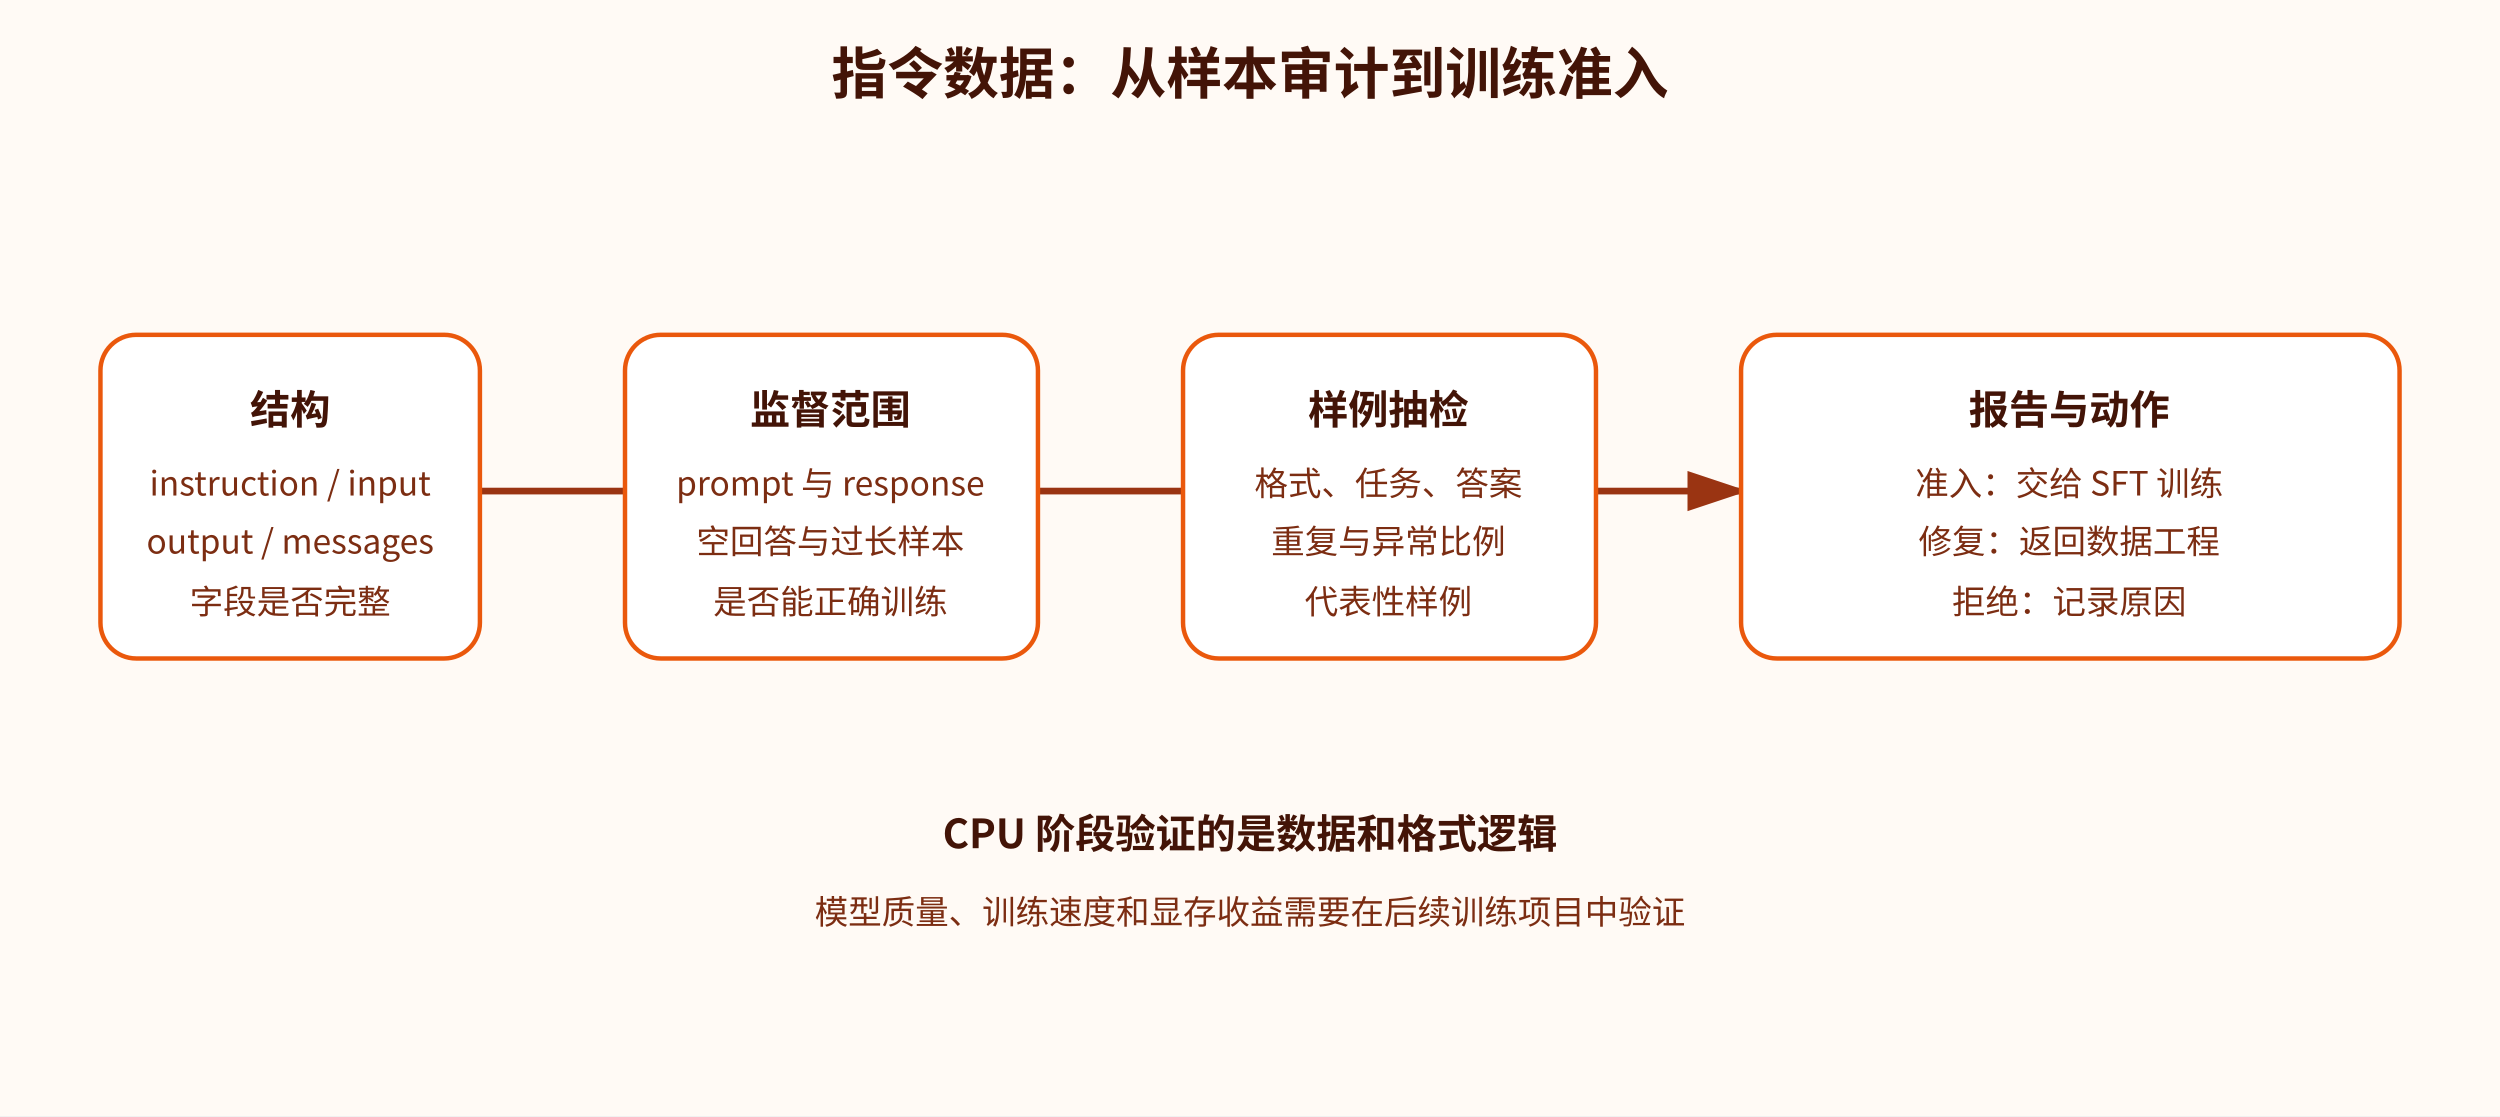
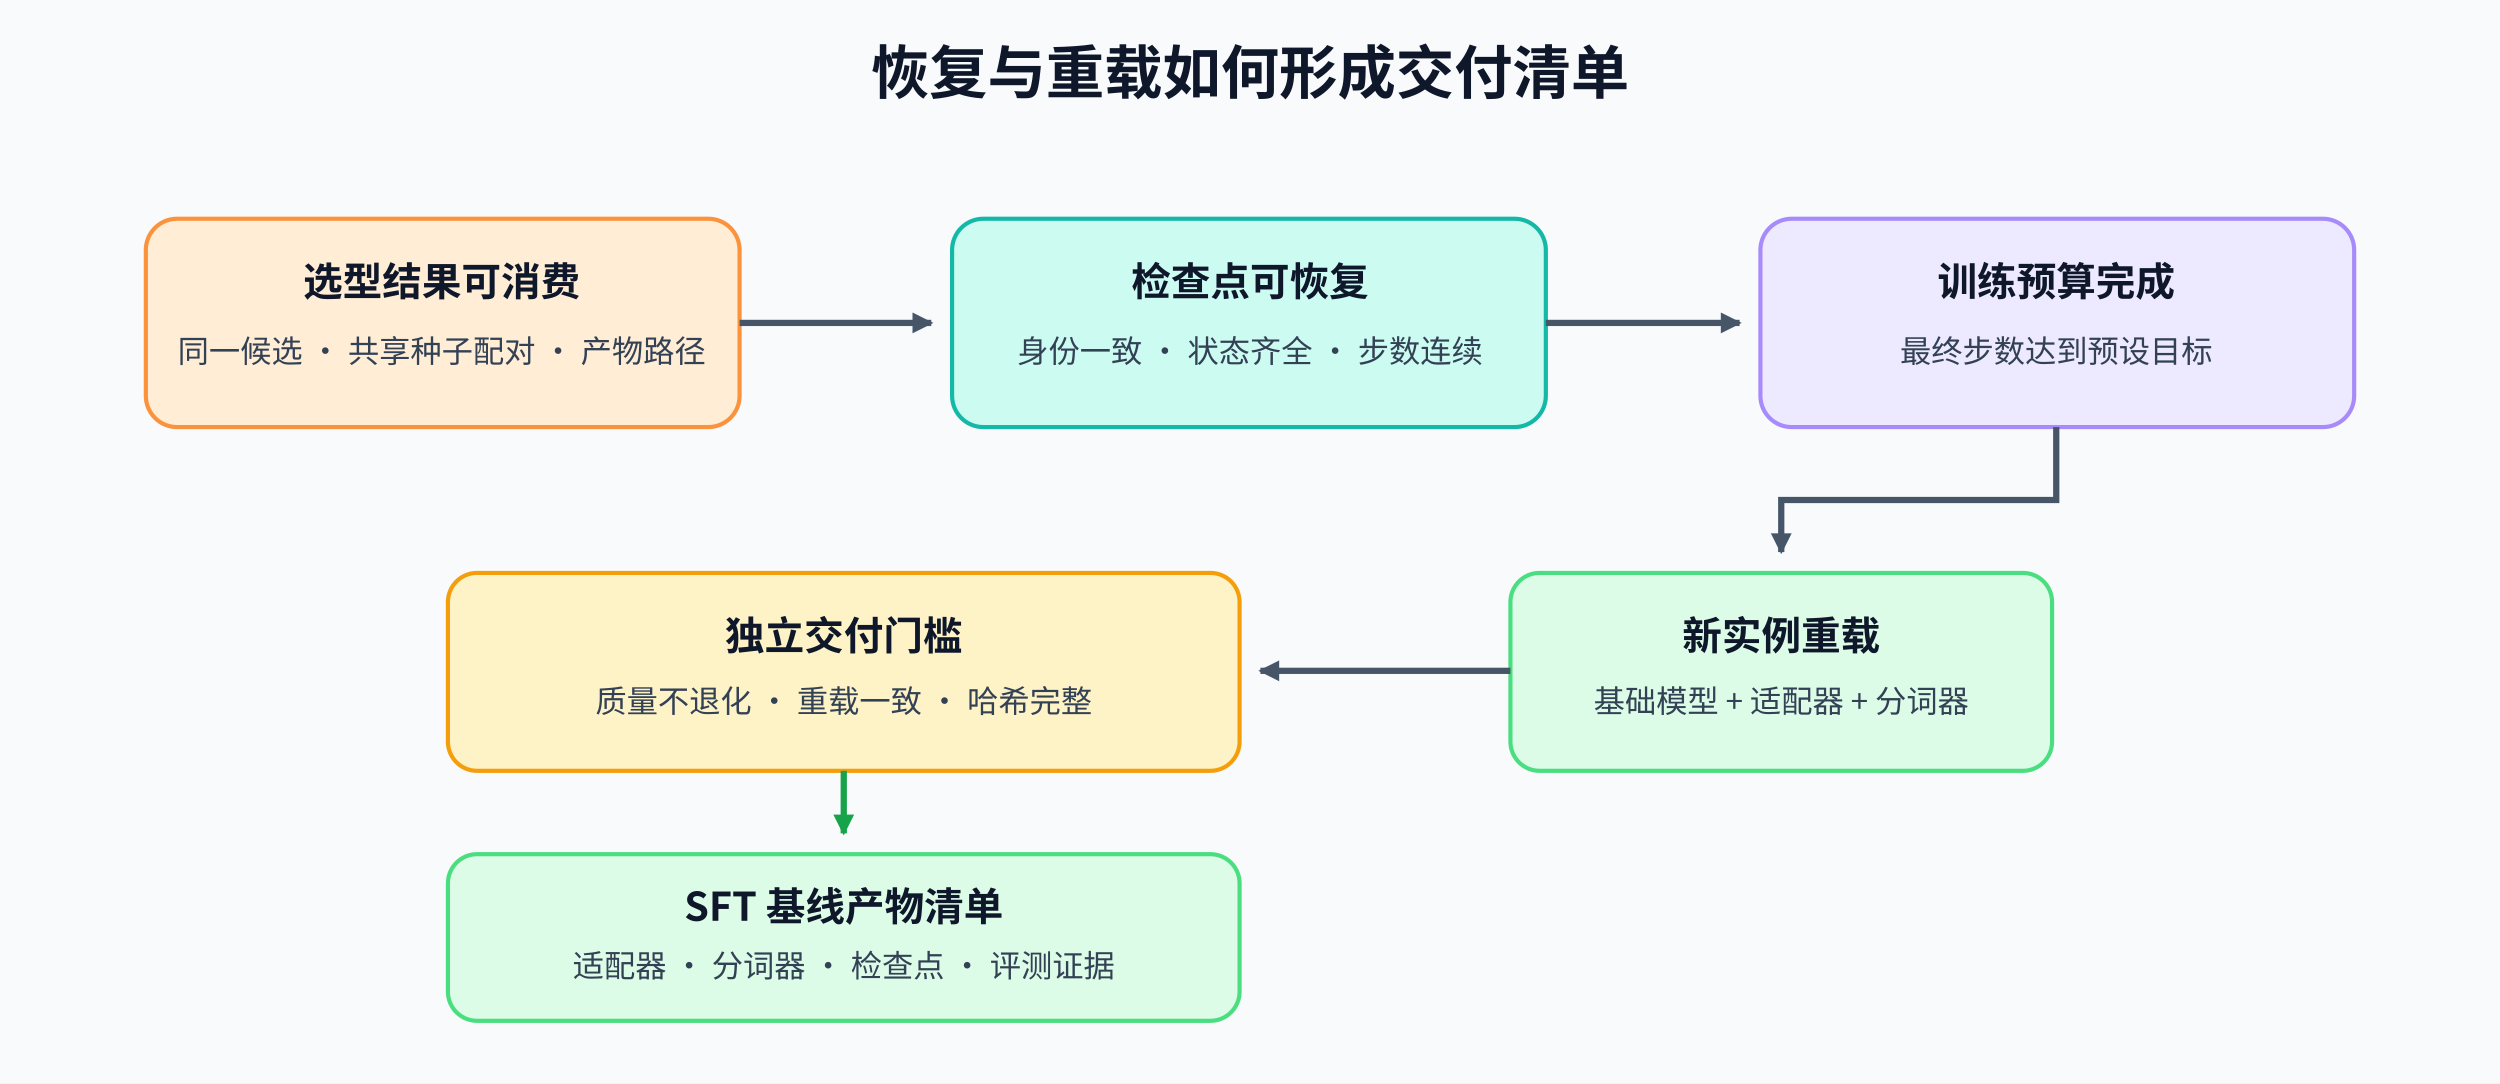
- <svg xmlns="http://www.w3.org/2000/svg" width="1120" height="500" viewBox="0 0 1120 500" role="img" aria-labelledby="title desc">
-   <style>text{font-family:"Noto Sans CJK SC","Microsoft YaHei",sans-serif;fill:#431407}.title{font-size:25px;font-weight:700}.h{font-size:18px;font-weight:700}.b{font-size:15px;fill:#7c2d12}.box{fill:#fff;stroke:#ea580c;stroke-width:2;rx:16}.arrow{stroke:#9a3412;stroke-width:3;fill:none;marker-end:url(#m)}</style>
+ <svg xmlns="http://www.w3.org/2000/svg" width="1200" height="520" viewBox="0 0 1200 520" role="img" aria-labelledby="title desc">
  <defs>
-     <marker id="m" markerWidth="10" markerHeight="10" refX="8" refY="3" orient="auto">
-       <path d="M0,0 L9,3 L0,6 Z" fill="#9a3412" />
+     <marker id="neutral" markerWidth="10" markerHeight="10" refX="9" refY="5" orient="auto" markerUnits="userSpaceOnUse">
+       <path d="M0 0 L10 5 L0 10 Z" fill="#475569" />
    </marker>
+     <marker id="green" markerWidth="10" markerHeight="10" refX="9" refY="5" orient="auto" markerUnits="userSpaceOnUse">
+       <path d="M0 0 L10 5 L0 10 Z" fill="#16a34a" />
+     </marker>
+     <style>text{font-family:"Noto Sans CJK SC","Microsoft YaHei",sans-serif;fill:#0f172a}.t{font-size:28px;font-weight:700}.h{font-size:19px;font-weight:700}.b{font-size:15px;fill:#334155}.neutral,.green{fill:none;stroke-width:3}.neutral{stroke:#475569;marker-end:url(#neutral)}.green{stroke:#16a34a;marker-end:url(#green)}</style>
  </defs>
-   <rect width="1120" height="500" fill="#fffaf5" />
-   <text x="560" y="42" text-anchor="middle" class="title">指令数据：从样本审计到训练准入</text>
-   <path class="arrow" d="M215 220 H280 M465 220 H530 M715 220 H780" />
-   <rect x="45" y="150" width="170" height="145" class="box" />
-   <text x="130" y="190" text-anchor="middle" class="h">结构</text>
-   <text x="130" y="222" text-anchor="middle" class="b">instruction / input</text>
-   <text x="130" y="248" text-anchor="middle" class="b">output / messages</text>
-   <text x="130" y="275" text-anchor="middle" class="b">字段是否完整</text>
-   <rect x="280" y="150" width="185" height="145" class="box" />
-   <text x="372" y="190" text-anchor="middle" class="h">监督范围</text>
-   <text x="372" y="222" text-anchor="middle" class="b">prompt 与 response</text>
-   <text x="372" y="248" text-anchor="middle" class="b">空回答与过长样本</text>
-   <text x="372" y="275" text-anchor="middle" class="b">是否能正确训练</text>
-   <rect x="530" y="150" width="185" height="145" class="box" />
-   <text x="622" y="190" text-anchor="middle" class="h">样例抽检</text>
-   <text x="622" y="222" text-anchor="middle" class="b">格式、任务、答案</text>
-   <text x="622" y="248" text-anchor="middle" class="b">重复与异常比例</text>
-   <text x="622" y="275" text-anchor="middle" class="b">代表性样例</text>
-   <rect x="780" y="150" width="295" height="145" class="box" fill="#ffedd5" />
-   <text x="927" y="190" text-anchor="middle" class="h">报告与动作</text>
-   <text x="927" y="222" text-anchor="middle" class="b">准入：交给 SFT 训练</text>
-   <text x="927" y="248" text-anchor="middle" class="b">修复：返回数据工程</text>
-   <text x="927" y="275" text-anchor="middle" class="b">拒绝：记录原因</text>
-   <text x="560" y="380" text-anchor="middle" class="h">CPU 阶段验证的是数据和格式逻辑</text>
-   <text x="560" y="414" text-anchor="middle" class="b">模型质量、训练速度和显存收益需要在后续训练项目中验证</text>
+   <rect width="1200" height="520" fill="#f8fafc" />
+   <text x="600" y="45" text-anchor="middle" class="t">恢复与重载如何形成交付清单</text>
+   <rect x="70" y="105" width="285" height="100" rx="15" fill="#ffedd5" stroke="#fb923c" stroke-width="2" />
+   <text x="212" y="142" text-anchor="middle" class="h">选型结果可消费</text>
+   <text x="212" y="174" text-anchor="middle" class="b">同一候选 · 共享种子配对 · 产物路径</text>
+   <rect x="457" y="105" width="285" height="100" rx="15" fill="#ccfbf1" stroke="#14b8a6" stroke-width="2" />
+   <text x="600" y="142" text-anchor="middle" class="h">检查点可恢复</text>
+   <text x="600" y="174" text-anchor="middle" class="b">身份一致 · 状态齐全 · 步数连续</text>
+   <rect x="845" y="105" width="285" height="100" rx="15" fill="#ede9fe" stroke="#a78bfa" stroke-width="2" />
+   <text x="987" y="142" text-anchor="middle" class="h">训练预算完成</text>
+   <text x="987" y="174" text-anchor="middle" class="b">最终步数达到预设目标</text>
+   <path class="neutral" d="M355 155 H447" />
+   <path class="neutral" d="M742 155 H835" />
+   <path class="neutral" d="M987 205 V240 H855 V265" />
+   <rect x="725" y="275" width="260" height="95" rx="14" fill="#dcfce7" stroke="#4ade80" stroke-width="2" />
+   <text x="855" y="312" text-anchor="middle" class="h">新实例重载</text>
+   <text x="855" y="342" text-anchor="middle" class="b">基础模型 + 适配器 + 分词器</text>
+   <rect x="215" y="275" width="380" height="95" rx="14" fill="#fef3c7" stroke="#f59e0b" stroke-width="2" />
+   <text x="405" y="312" text-anchor="middle" class="h">独立交付门槛</text>
+   <text x="405" y="342" text-anchor="middle" class="b">质量不退化 · 重载一致 · 哈希完整</text>
+   <path class="neutral" d="M725 322 H605" />
+   <rect x="215" y="410" width="380" height="80" rx="14" fill="#dcfce7" stroke="#4ade80" stroke-width="2" />
+   <text x="405" y="442" text-anchor="middle" class="h">SFT 基线产物清单</text>
+   <text x="405" y="469" text-anchor="middle" class="b">适配器 · 分词器 · 检查点 · 评测证据</text>
+   <path class="green" d="M405 370 V400" />
</svg>
